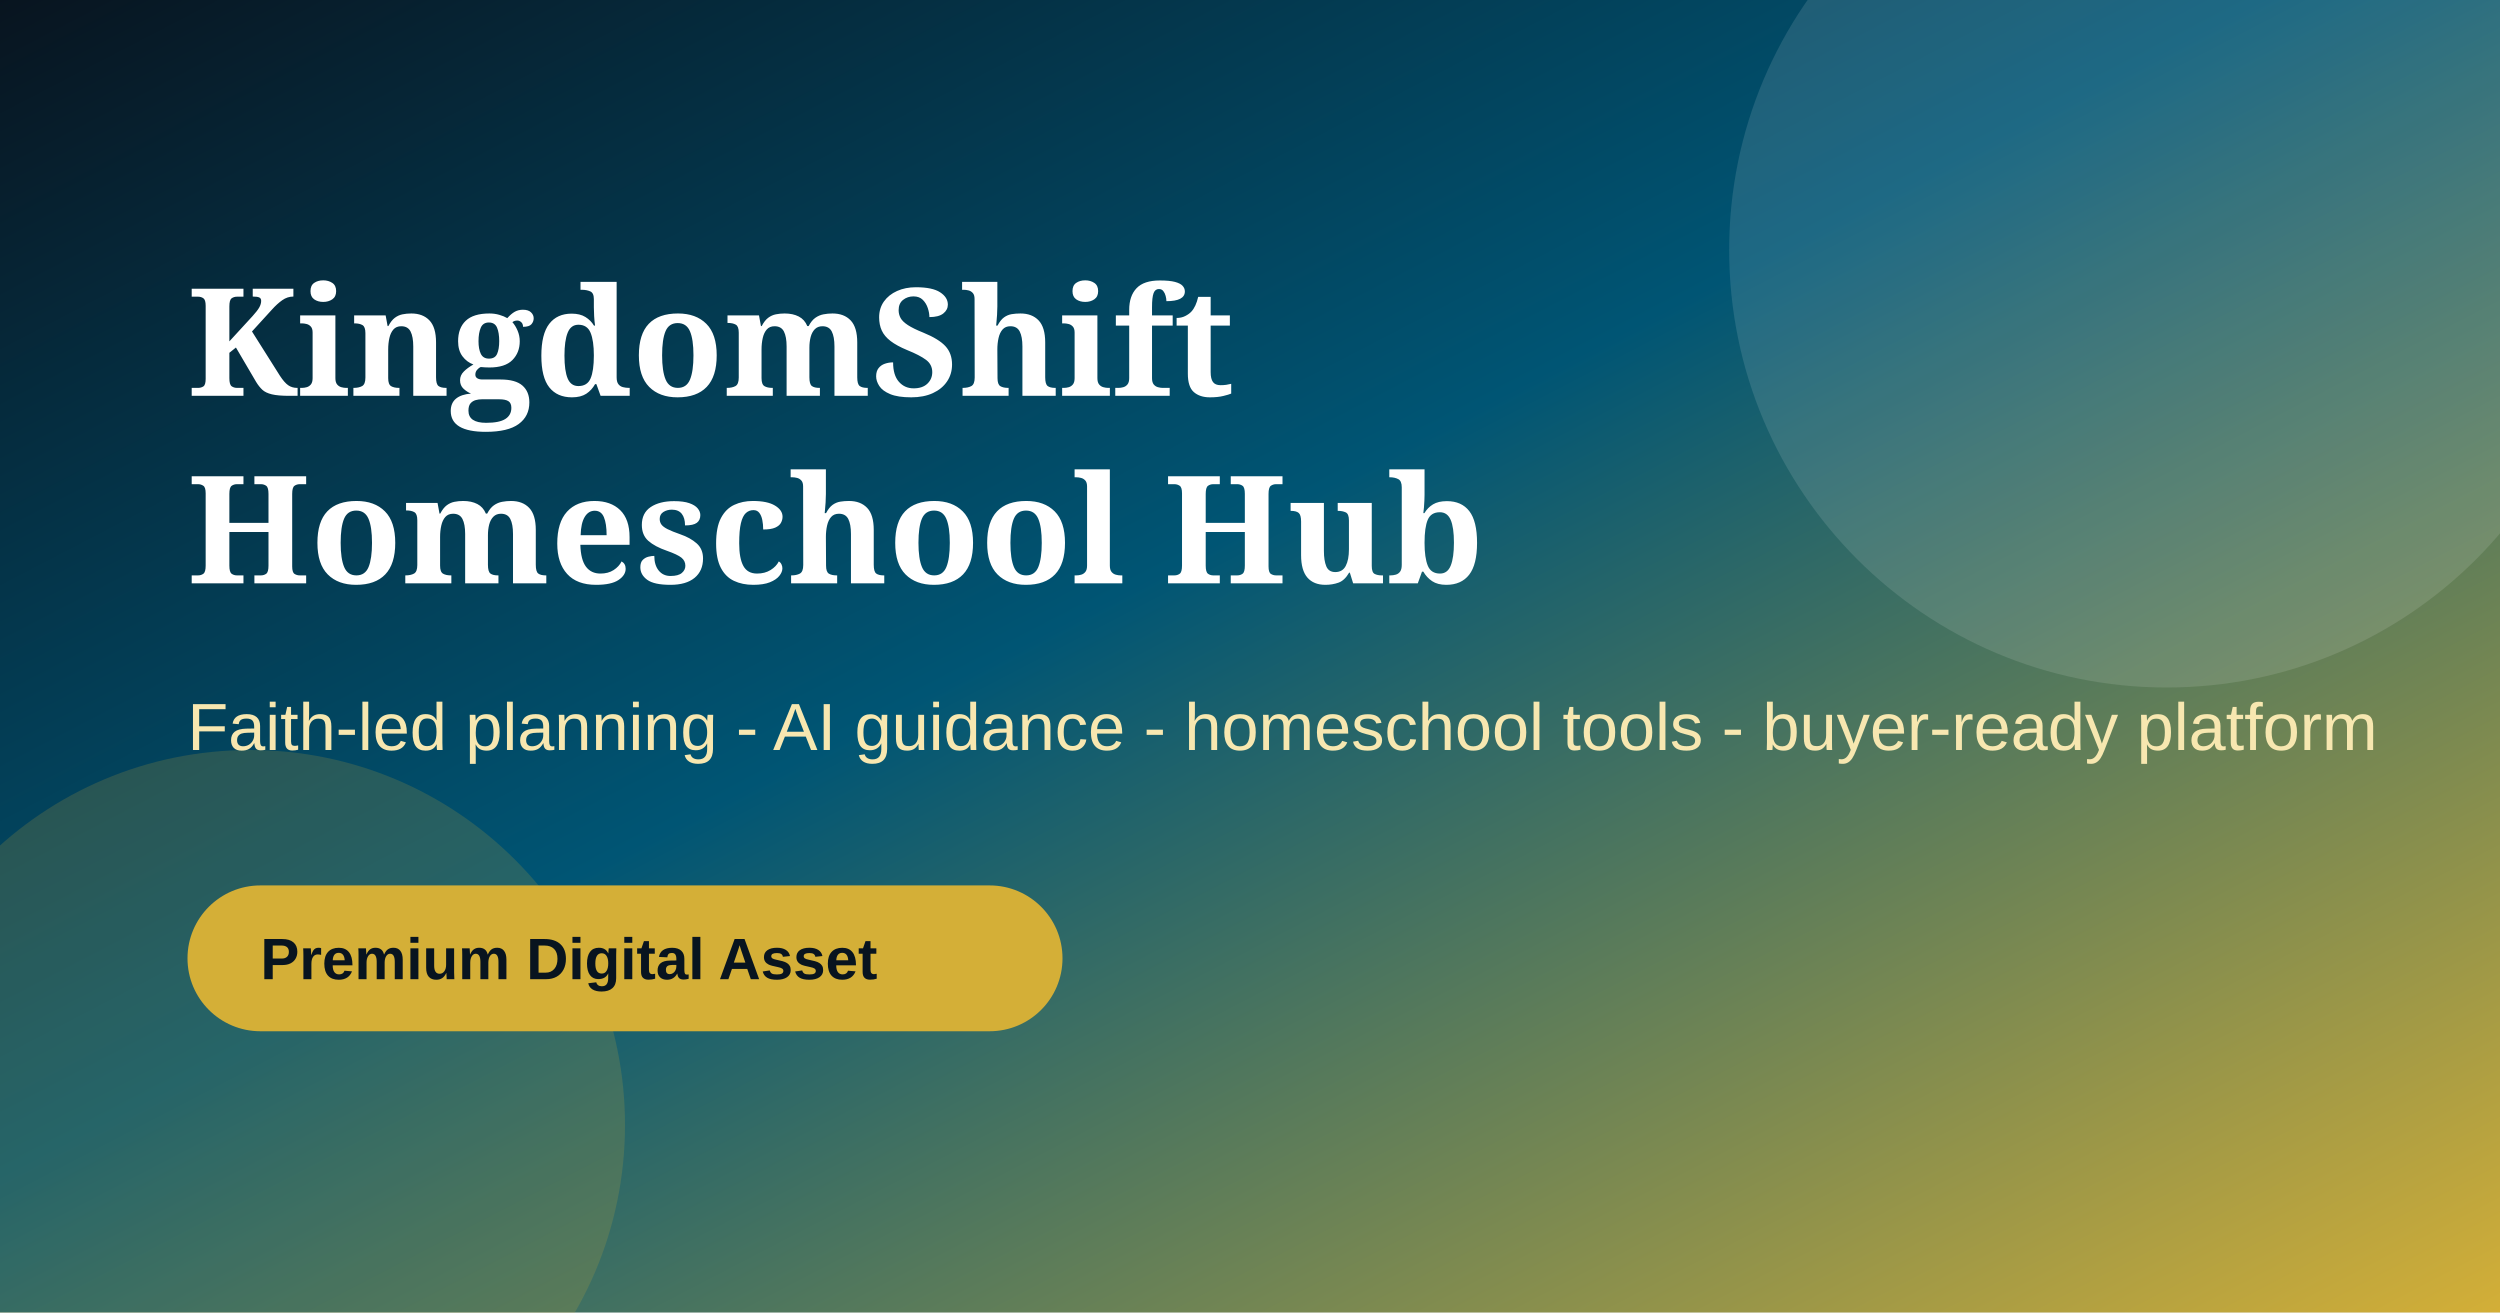
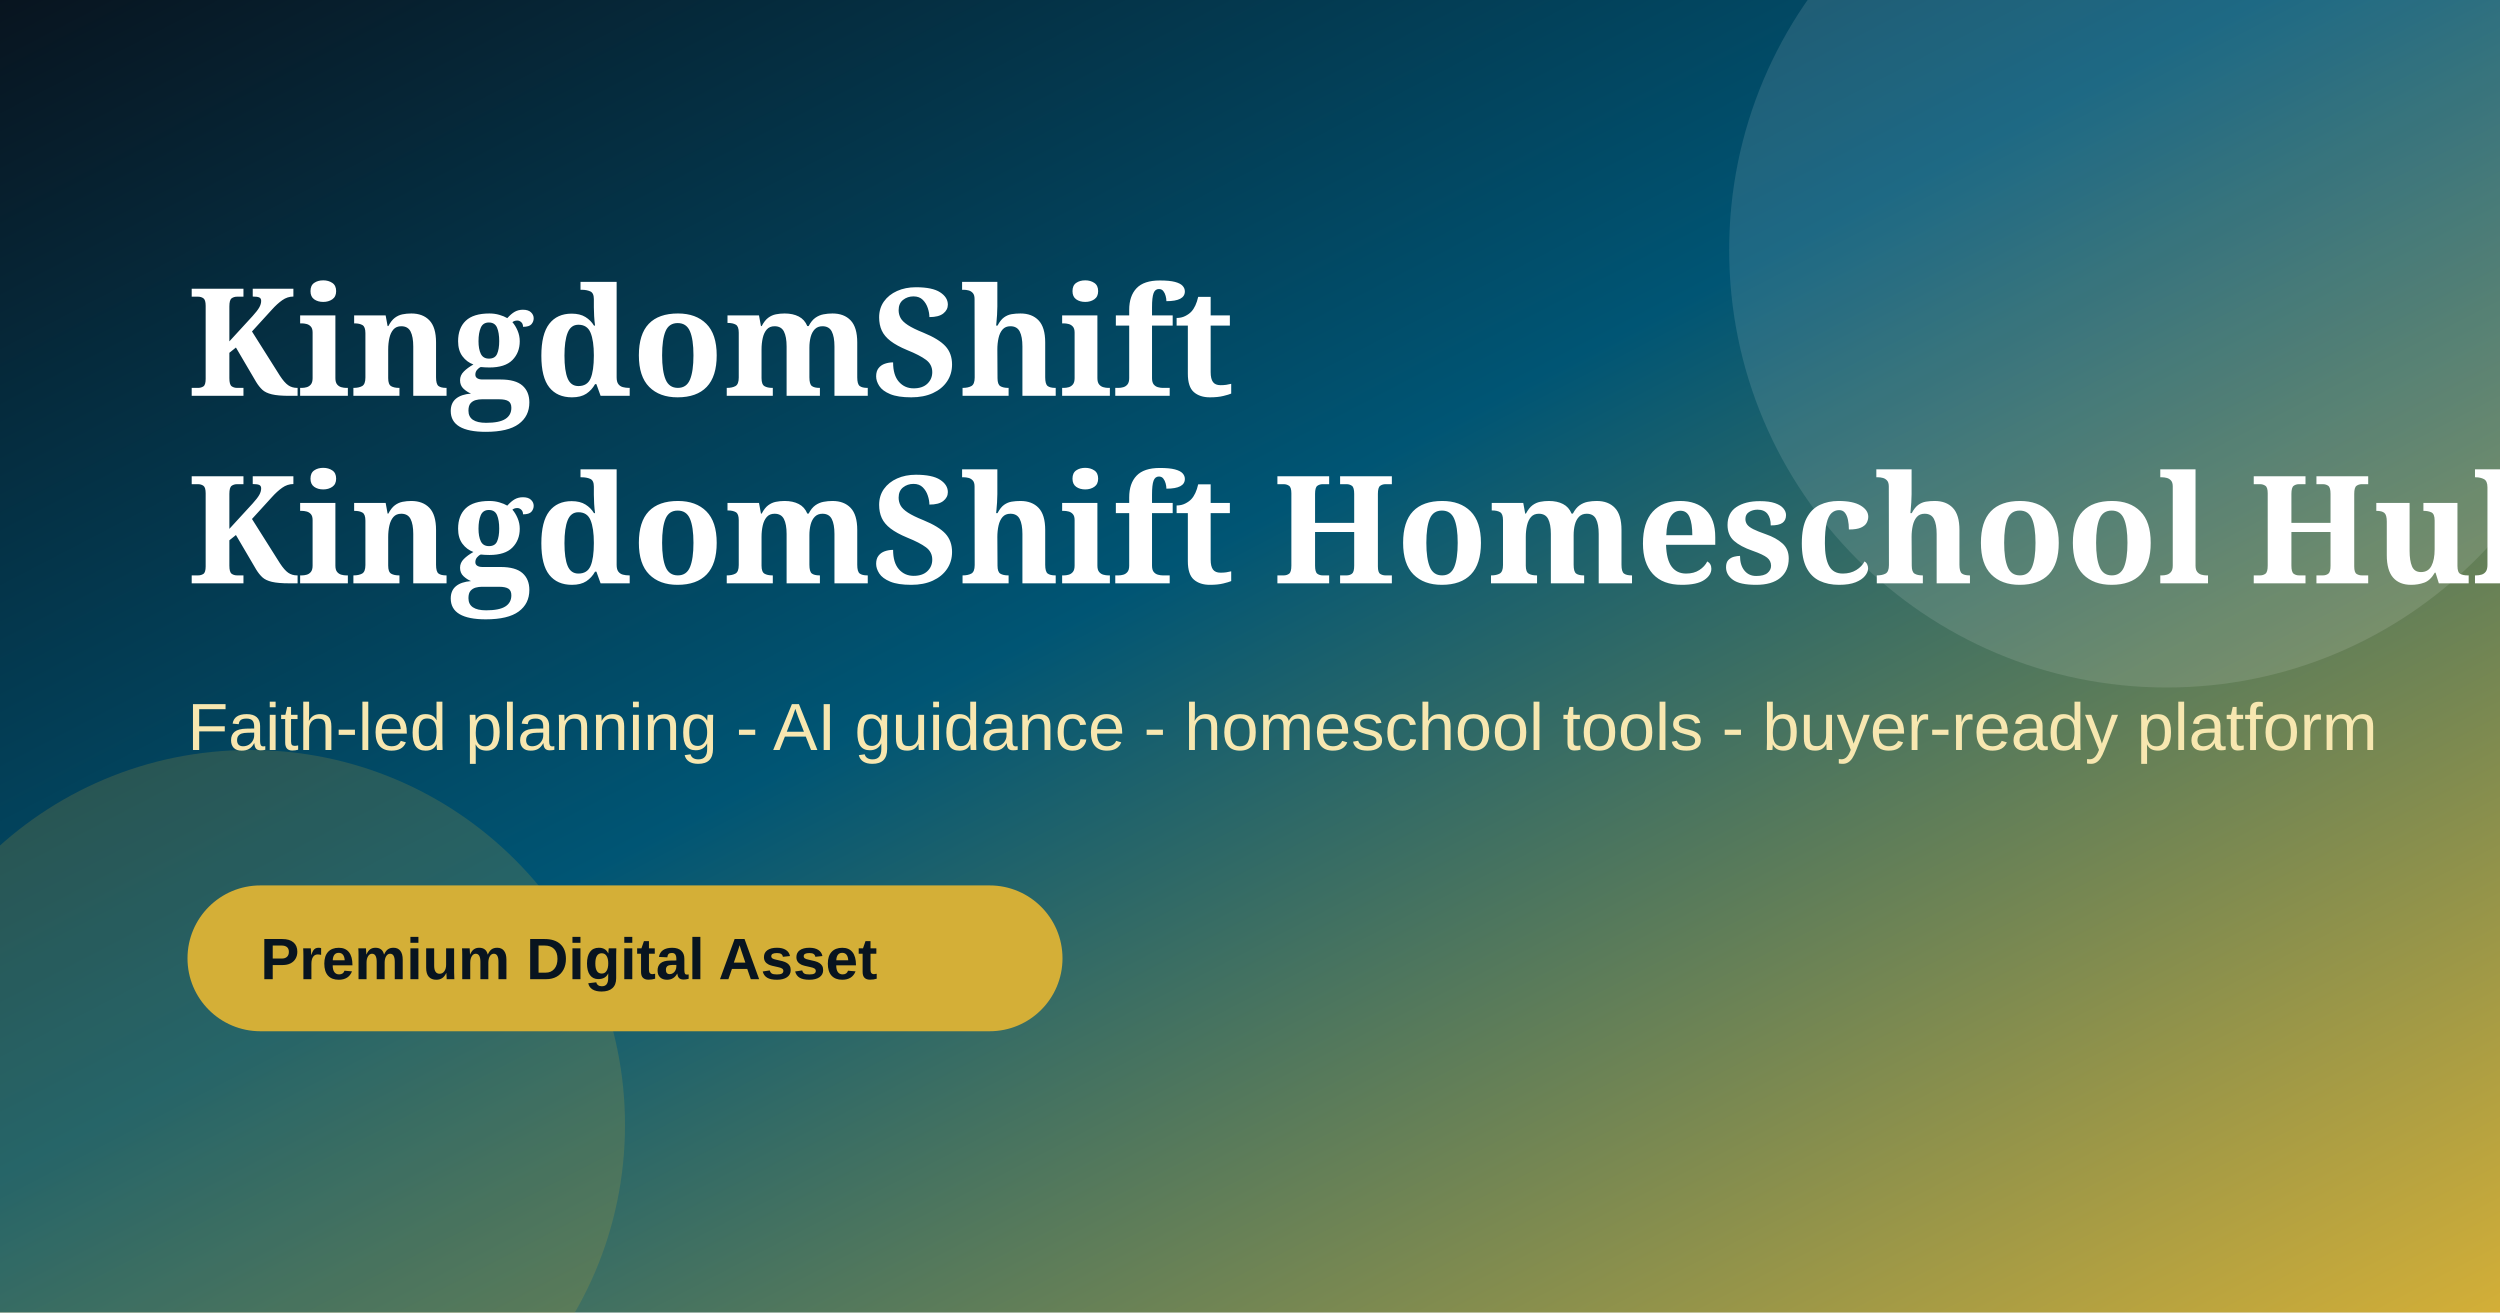
<svg xmlns="http://www.w3.org/2000/svg" width="1200" height="630" viewBox="0 0 1200 630">
  <defs>
    <linearGradient id="bg" x1="0" y1="0" x2="1" y2="1">
      <stop offset="0%" stop-color="#08141F" />
      <stop offset="45%" stop-color="#005574" />
      <stop offset="100%" stop-color="#D4AF37" />
    </linearGradient>
  </defs>
  <rect width="1200" height="630" fill="url(#bg)" />
  <circle cx="1040" cy="120" r="210" fill="rgba(255,255,255,0.12)" />
  <circle cx="120" cy="540" r="180" fill="rgba(212,175,55,0.18)" />
  <text x="90" y="190" font-family="Georgia, serif" font-size="72" font-weight="700" fill="#FFFFFF">KingdomShift</text>
-   <text x="90" y="280" font-family="Georgia, serif" font-size="72" font-weight="700" fill="#FFFFFF">Homeschool Hub</text>
+   <text x="90" y="280" font-family="Georgia, serif" font-size="72" font-weight="700" fill="#FFFFFF">KingdomShift Homeschool Hub</text>
  <text x="90" y="360" font-family="Arial, sans-serif" font-size="32" fill="#F7E7B0">Faith-led planning - AI guidance - homeschool tools - buyer-ready platform</text>
  <rect x="90" y="425" width="420" height="70" rx="35" fill="#D4AF37" />
  <text x="125" y="470" font-family="Arial, sans-serif" font-size="28" font-weight="700" fill="#08141F">Premium Digital Asset</text>
</svg>
